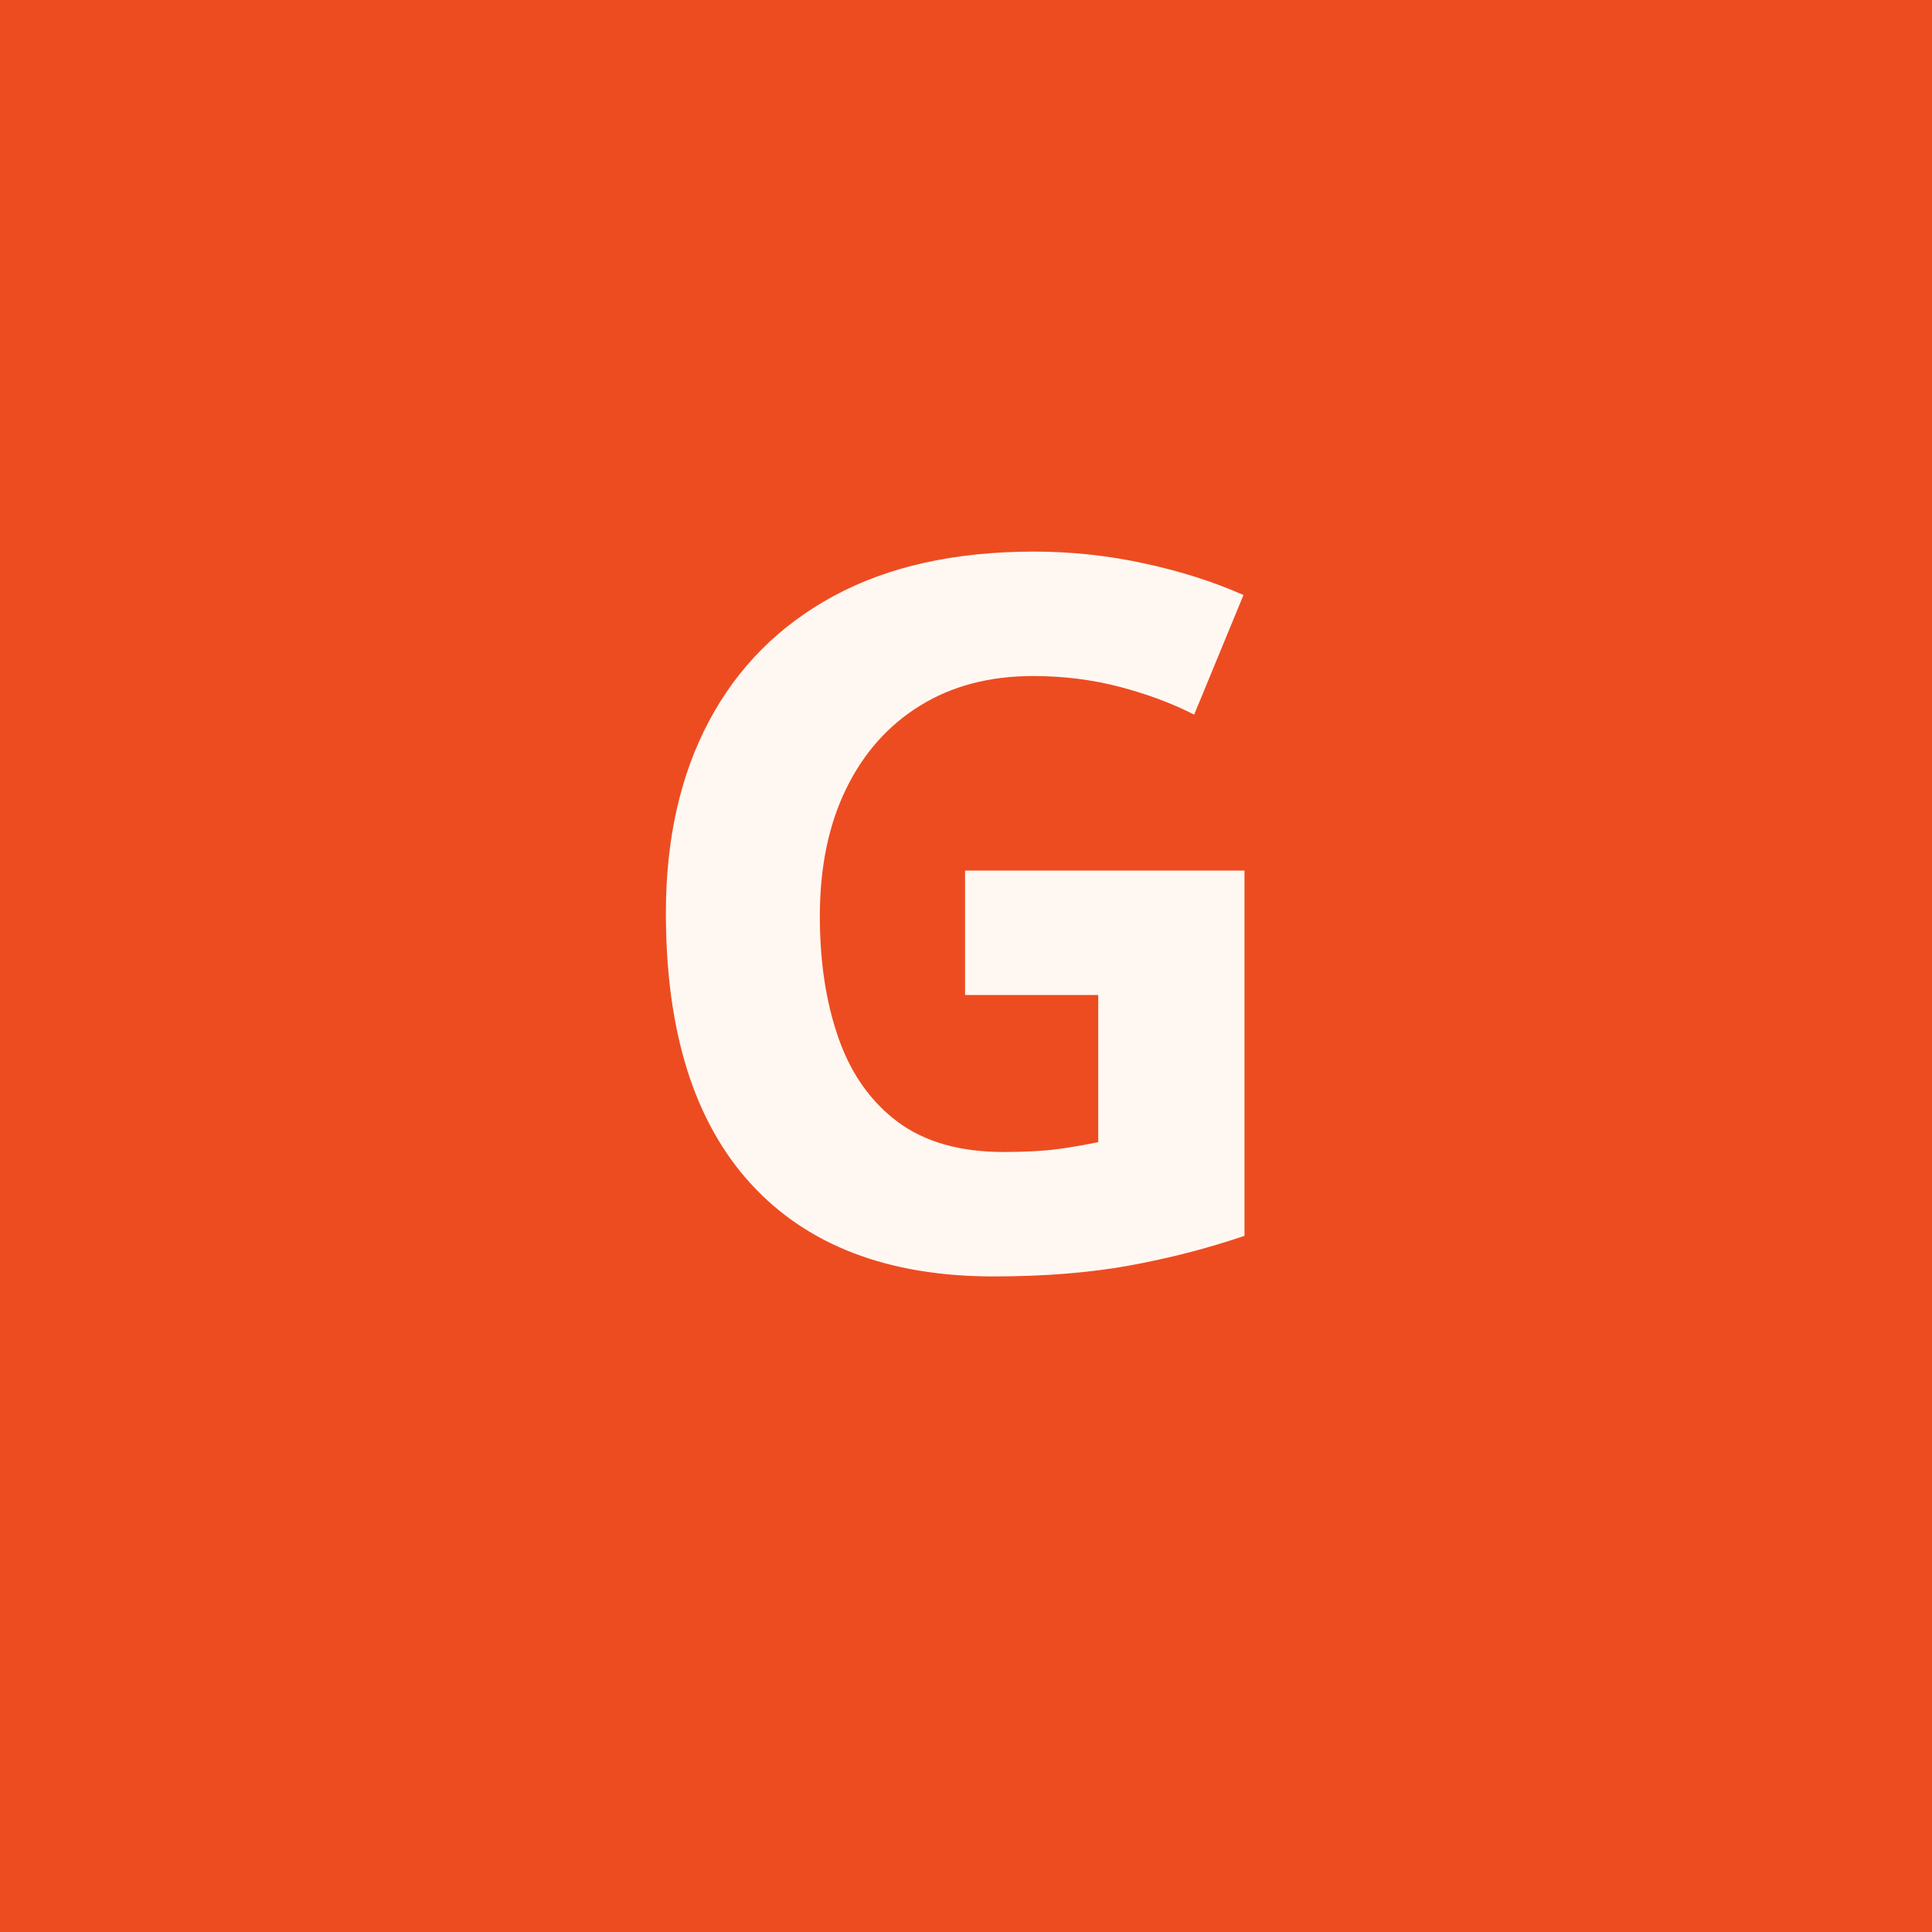
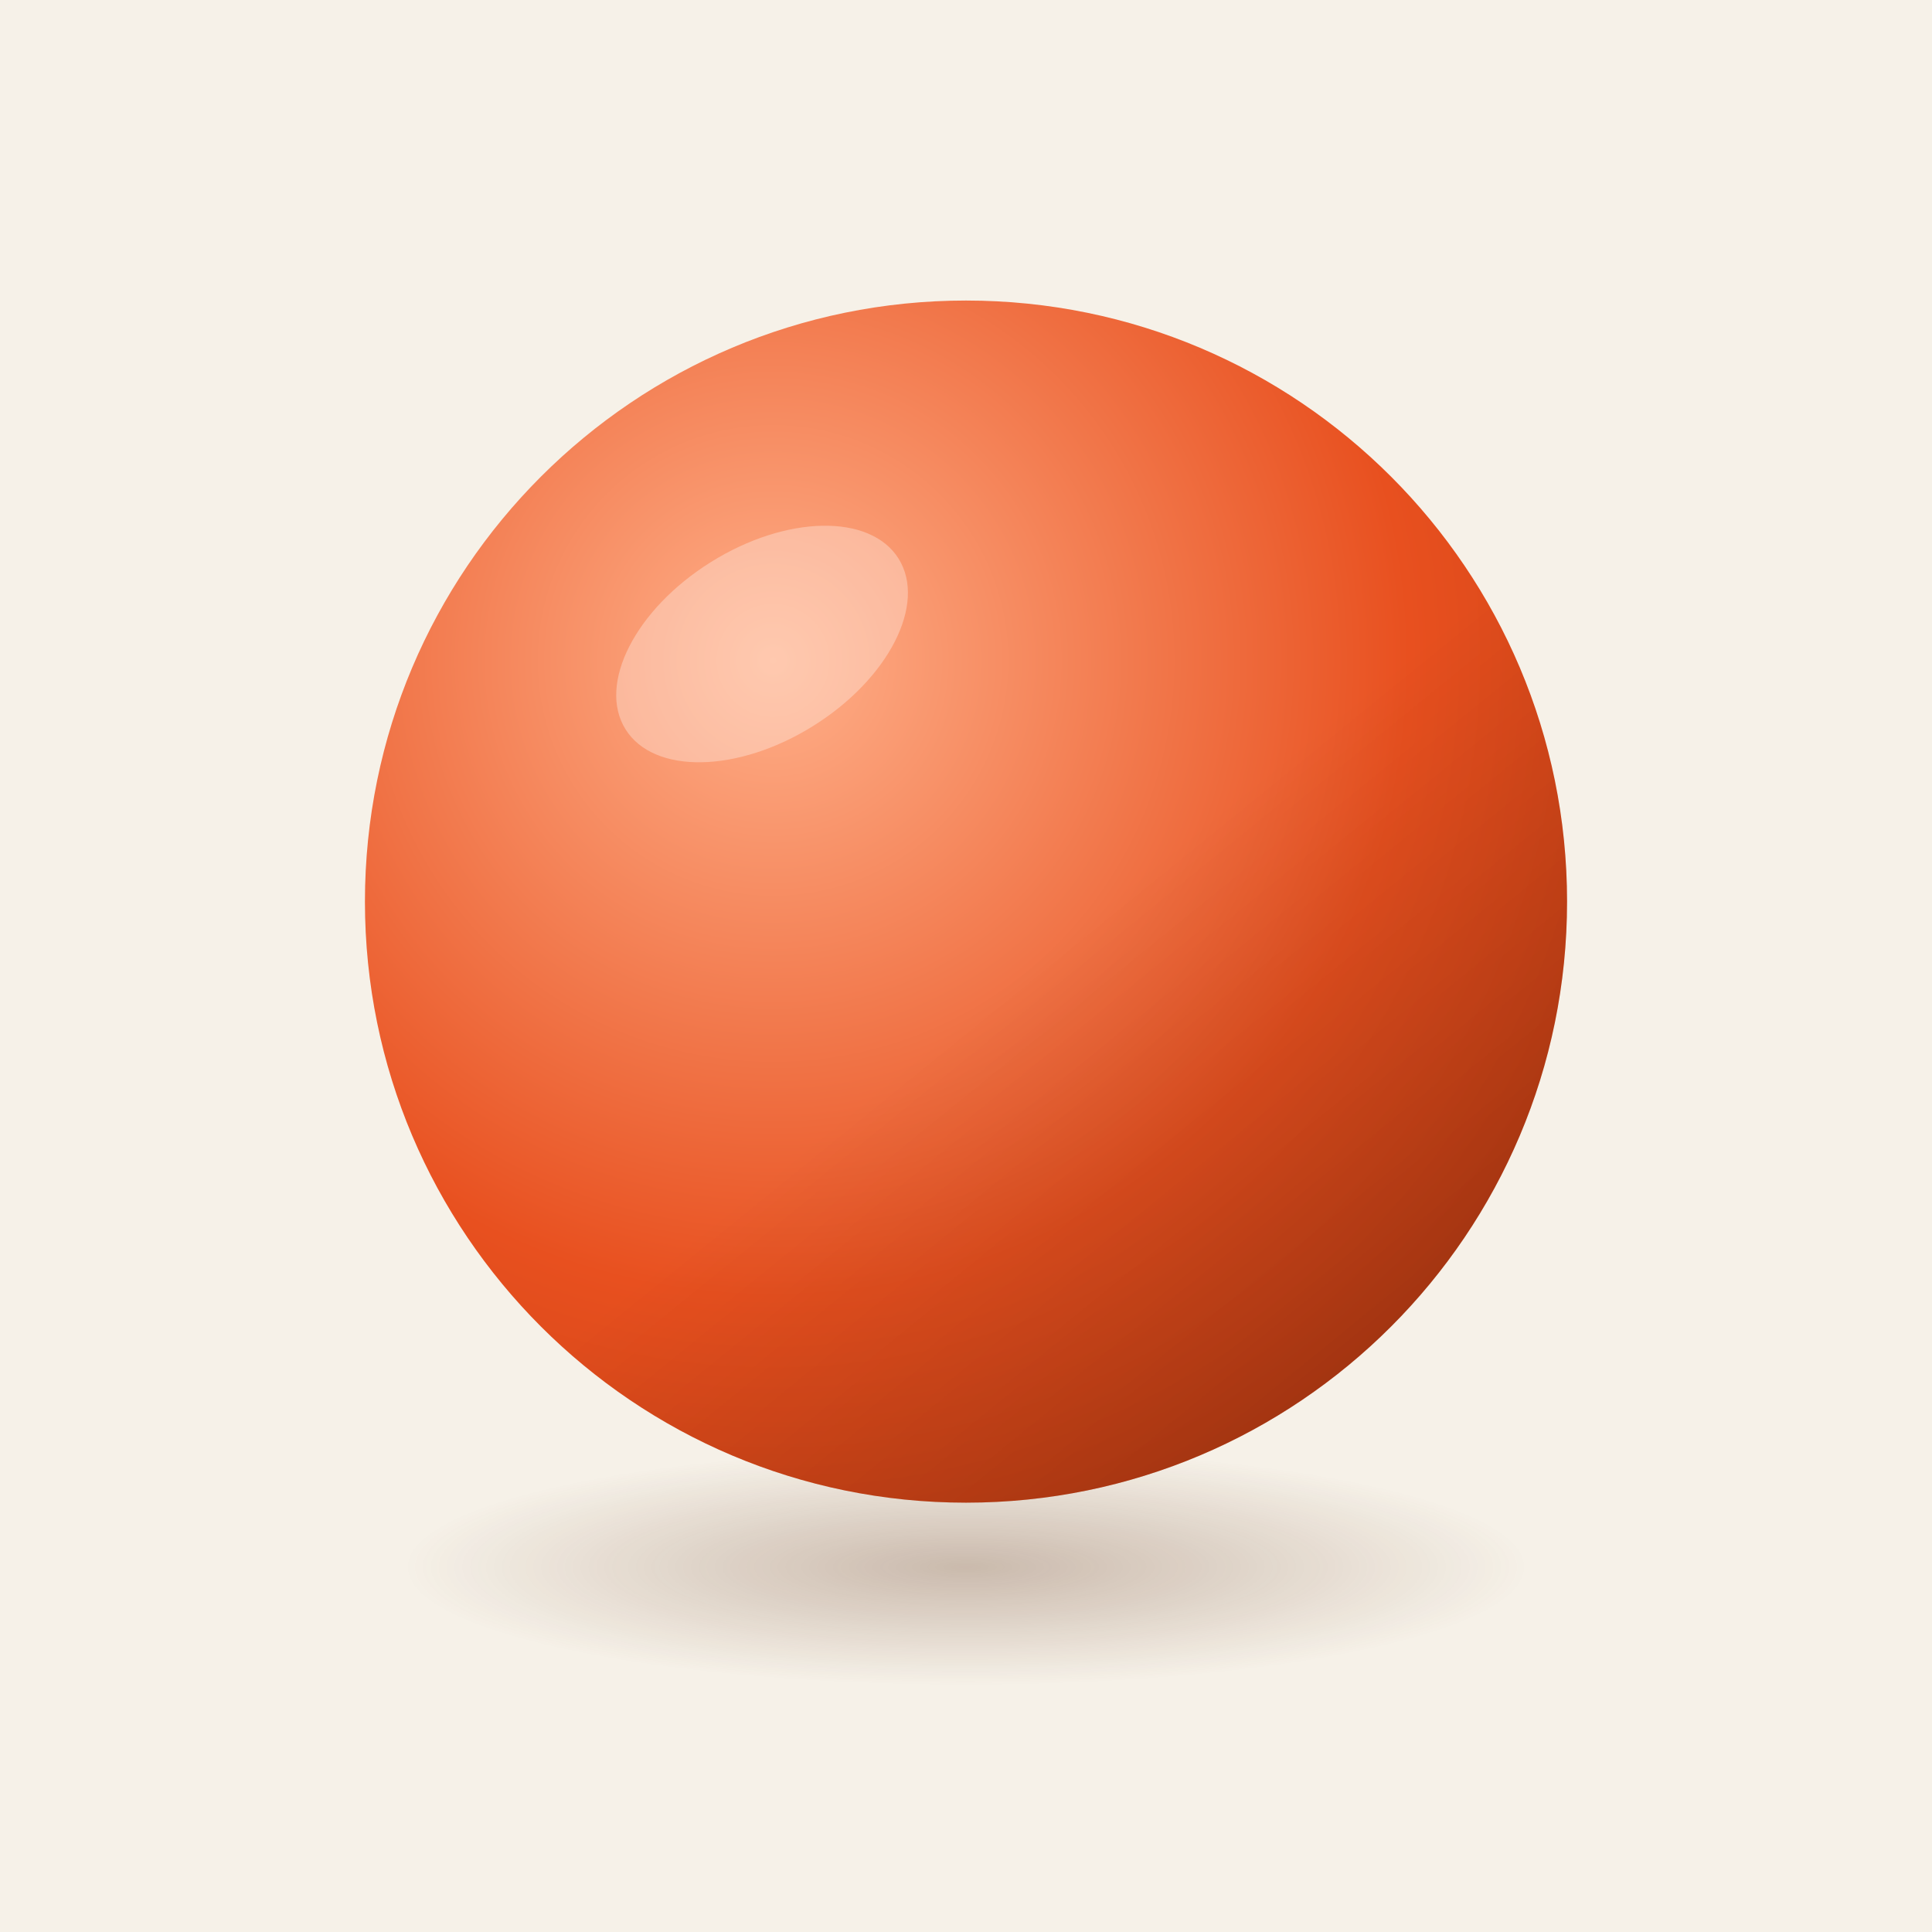
<svg xmlns="http://www.w3.org/2000/svg" width="180" height="180" viewBox="0 0 180 180">
-   <rect width="180" height="180" fill="#ed4c21" />
-   <text x="90" y="118" text-anchor="middle" fill="#fff8f2" font-family="ui-sans-serif, system-ui, sans-serif" font-size="92" font-weight="800">G</text>
+   <defs>
+     <radialGradient id="clay" cx="34%" cy="30%" r="96%" fx="34%" fy="30%">
+       <stop offset="0" stop-color="#ffb08a" />
+       <stop offset="0.55" stop-color="#e8501f" />
+       <stop offset="1" stop-color="#b8360c" />
+     </radialGradient>
+     <linearGradient id="shade" x1="0.25" y1="0.2" x2="0.9" y2="1">
+       <stop offset="0.45" stop-color="#000" stop-opacity="0" />
+       <stop offset="1" stop-color="#000" stop-opacity="0.28" />
+     </linearGradient>
+     <radialGradient id="floor" cx="50%" cy="50%" r="50%">
+       <stop offset="0" stop-color="#5a2c14" stop-opacity="0.28" />
+       <stop offset="1" stop-color="#5a2c14" stop-opacity="0" />
+     </radialGradient>
+   </defs>
+   <rect width="180" height="180" fill="#f6f1e8" />
+   <ellipse cx="90" cy="146" rx="52" ry="11" fill="url(#floor)" />
+   <circle cx="90" cy="84" r="56" fill="url(#clay)" />
+   <circle cx="90" cy="84" r="56" fill="url(#shade)" />
+   <ellipse cx="71" cy="60" rx="15" ry="9" fill="#fff" opacity="0.32" transform="rotate(-32 71 60)" />
</svg>
